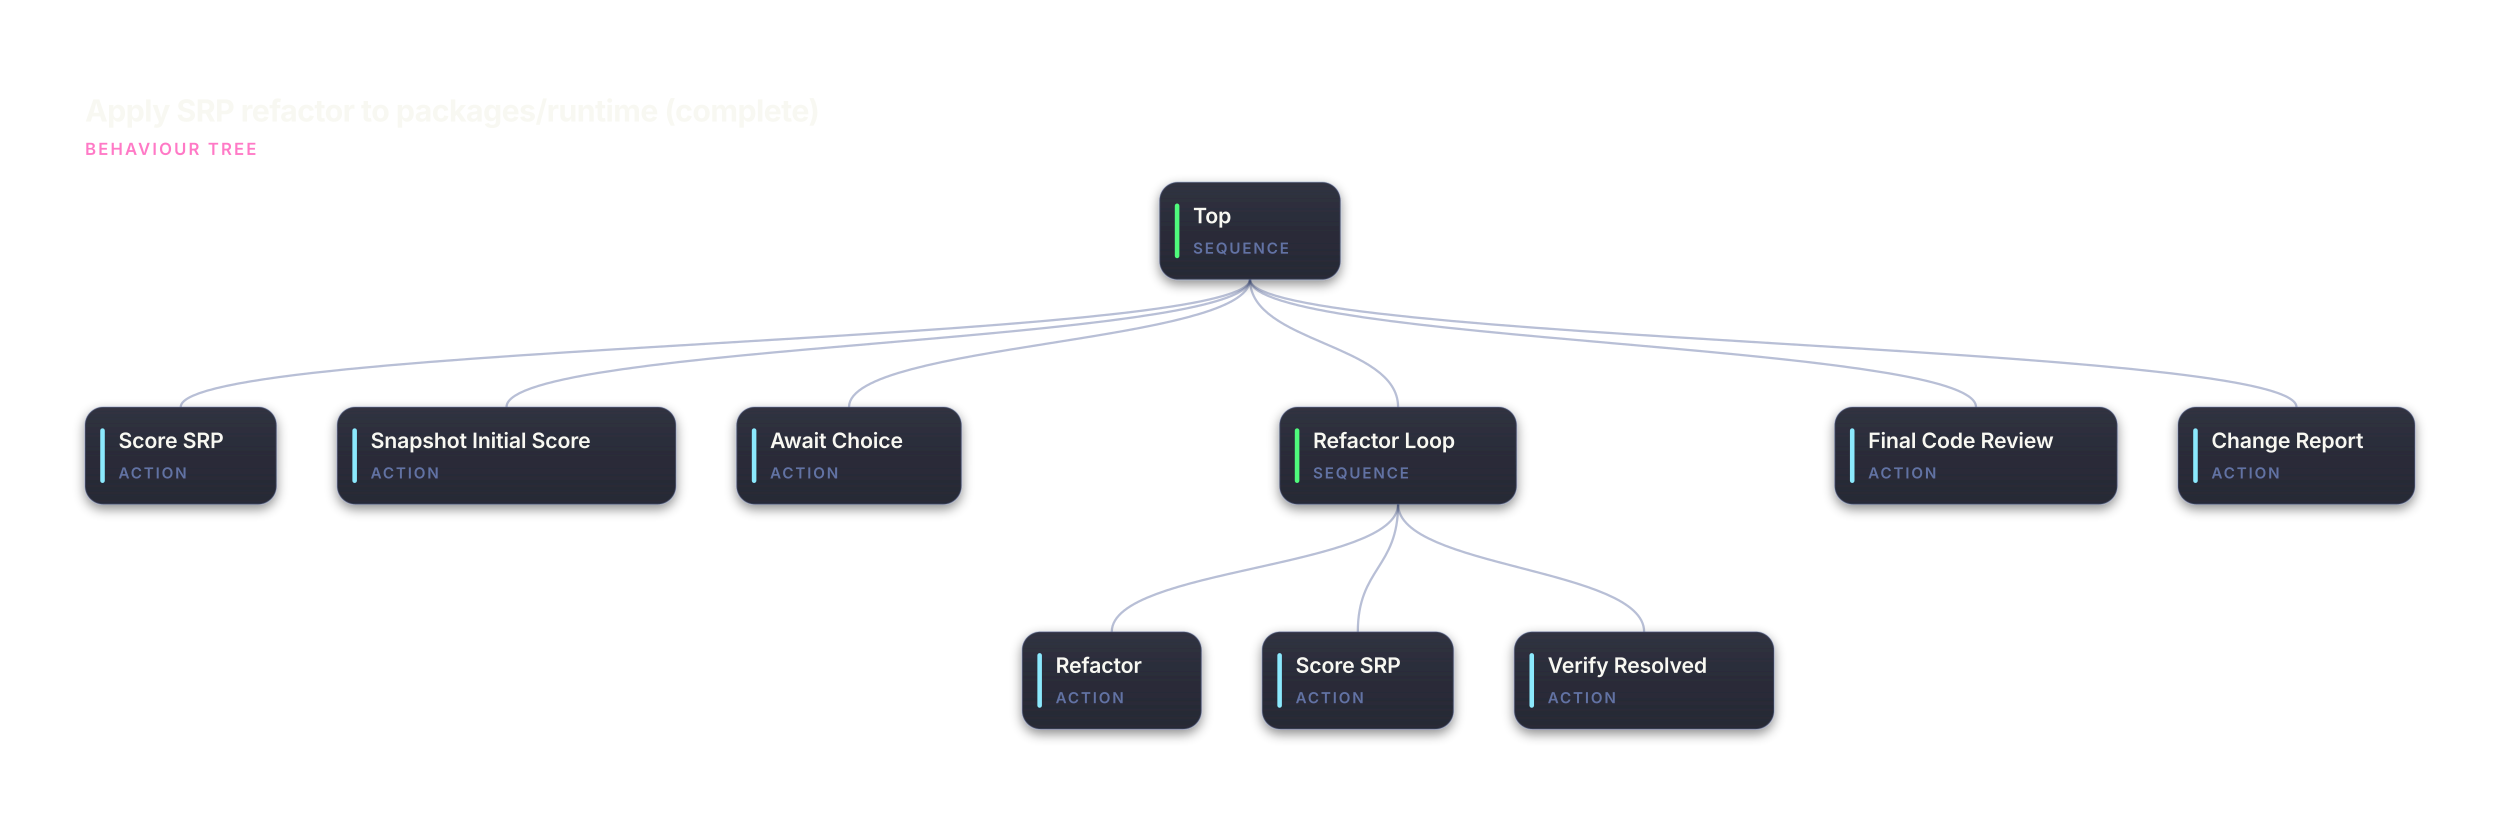
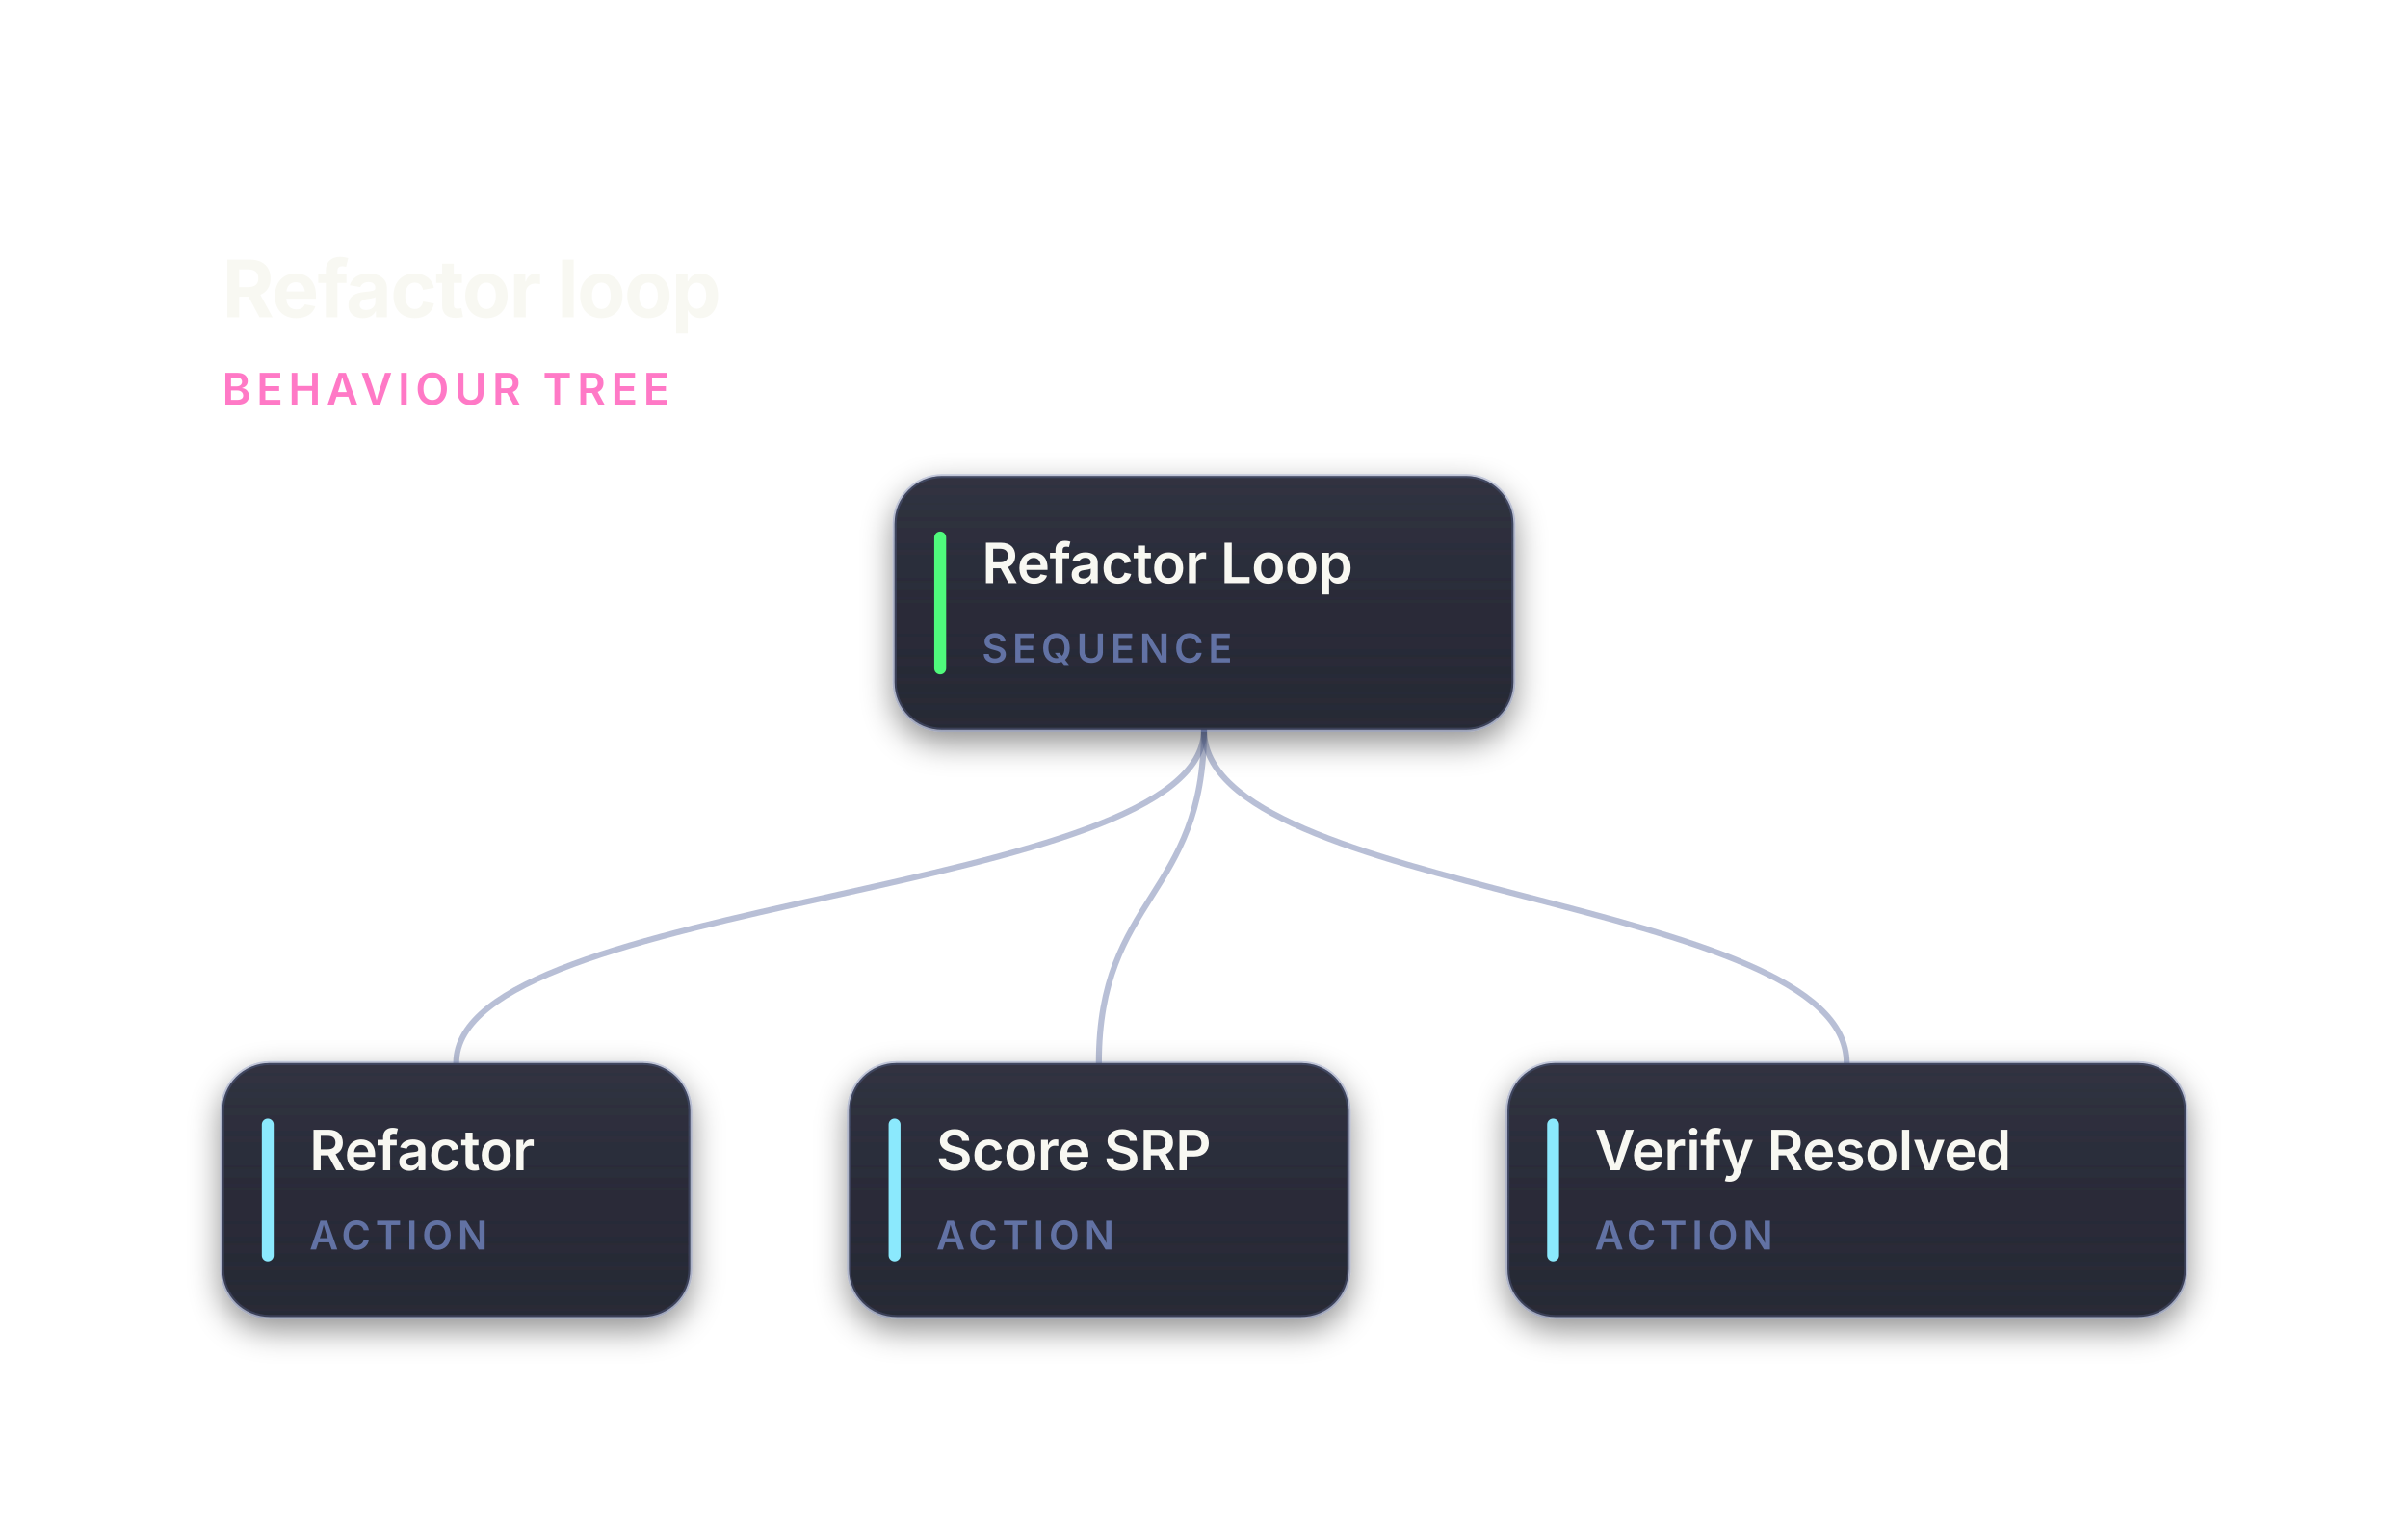
- <svg xmlns="http://www.w3.org/2000/svg" viewBox="0 0 1646 536" width="1646" height="536" font-family="&quot;Inter&quot;,&quot;SF Pro Text&quot;,-apple-system,BlinkMacSystemFont,&quot;Segoe UI&quot;,Roboto,sans-serif">
+ <svg xmlns="http://www.w3.org/2000/svg" viewBox="0 0 607 388" width="607" height="388" font-family="&quot;Inter&quot;,&quot;SF Pro Text&quot;,-apple-system,BlinkMacSystemFont,&quot;Segoe UI&quot;,Roboto,sans-serif">
  <defs>
    <linearGradient id="card-sheen" x1="0" y1="0" x2="0" y2="1">
      <stop offset="0" stop-color="#44475a" stop-opacity="0.55" />
      <stop offset="1" stop-color="#282a36" stop-opacity="0" />
    </linearGradient>
    <filter id="shadow" x="-20%" y="-20%" width="140%" height="160%">
      <feDropShadow dx="0" dy="3" stdDeviation="4" flood-color="#000000" flood-opacity="0.45" />
    </filter>
    <filter id="glow" x="-50%" y="-50%" width="200%" height="200%">
      <feDropShadow dx="0" dy="0" stdDeviation="6" flood-color="#f1fa8c" flood-opacity="0.55" />
      <feDropShadow dx="0" dy="3" stdDeviation="4" flood-color="#000000" flood-opacity="0.45" />
    </filter>
    <filter id="ring-glow" x="-30%" y="-30%" width="160%" height="160%">
      <feDropShadow dx="0" dy="0" stdDeviation="8" flood-color="#ff79c6" flood-opacity="0.9" />
      <feDropShadow dx="0" dy="0" stdDeviation="3" flood-color="#ff79c6" flood-opacity="0.9" />
    </filter>
  </defs>
-   <text x="56" y="80" font-size="20" font-weight="700" fill="#f8f8f2" letter-spacing="-0.4">Apply SRP refactor to packages/runtime (complete)</text>
+   <text x="56" y="80" font-size="20" font-weight="700" fill="#f8f8f2" letter-spacing="-0.4">Refactor loop</text>
  <text x="56" y="102" font-size="11" font-weight="600" fill="#ff79c6" letter-spacing="1.4">BEHAVIOUR TREE</text>
-   <path d="M 823 184 C 823 226, 119 226, 119 268" fill="none" stroke="rgba(98,114,164,0.45)" stroke-width="1.5" stroke-linecap="round" />
-   <path d="M 823 184 C 823 226, 333.5 226, 333.5 268" fill="none" stroke="rgba(98,114,164,0.45)" stroke-width="1.5" stroke-linecap="round" />
-   <path d="M 823 184 C 823 226, 559 226, 559 268" fill="none" stroke="rgba(98,114,164,0.45)" stroke-width="1.5" stroke-linecap="round" />
-   <path d="M 823 184 C 823 226, 920.5 226, 920.5 268" fill="none" stroke="rgba(98,114,164,0.45)" stroke-width="1.5" stroke-linecap="round" />
-   <path d="M 920.5 332 C 920.5 374, 732 374, 732 416" fill="none" stroke="rgba(98,114,164,0.45)" stroke-width="1.5" stroke-linecap="round" />
-   <path d="M 920.5 332 C 920.5 374, 894 374, 894 416" fill="none" stroke="rgba(98,114,164,0.45)" stroke-width="1.5" stroke-linecap="round" />
-   <path d="M 920.5 332 C 920.5 374, 1082.5 374, 1082.5 416" fill="none" stroke="rgba(98,114,164,0.45)" stroke-width="1.5" stroke-linecap="round" />
-   <path d="M 823 184 C 823 226, 1301 226, 1301 268" fill="none" stroke="rgba(98,114,164,0.45)" stroke-width="1.5" stroke-linecap="round" />
-   <path d="M 823 184 C 823 226, 1512 226, 1512 268" fill="none" stroke="rgba(98,114,164,0.45)" stroke-width="1.5" stroke-linecap="round" />
+   <path d="M 303.5 184 C 303.5 226, 115 226, 115 268" fill="none" stroke="rgba(98,114,164,0.45)" stroke-width="1.5" stroke-linecap="round" />
+   <path d="M 303.5 184 C 303.5 226, 277 226, 277 268" fill="none" stroke="rgba(98,114,164,0.45)" stroke-width="1.5" stroke-linecap="round" />
+   <path d="M 303.5 184 C 303.5 226, 465.5 226, 465.5 268" fill="none" stroke="rgba(98,114,164,0.45)" stroke-width="1.5" stroke-linecap="round" />
  <g filter="url(#shadow)">
-     <rect x="56" y="268" width="126" height="64" rx="12" fill="#282a36" />
-     <rect x="56" y="268" width="126" height="64" rx="12" fill="url(#card-sheen)" opacity="0.55" />
-     <rect x="56" y="268" width="126" height="64" rx="12" fill="none" stroke="rgba(98,114,164,0.32)" stroke-width="1" />
+     <rect x="56" y="268" width="118" height="64" rx="12" fill="#282a36" />
+     <rect x="56" y="268" width="118" height="64" rx="12" fill="url(#card-sheen)" opacity="0.55" />
+     <rect x="56" y="268" width="118" height="64" rx="12" fill="none" stroke="rgba(98,114,164,0.32)" stroke-width="1" />
    <rect x="66" y="282" width="3" height="36" rx="1.5" fill="#8be9fd" />
-     <text x="78" y="295" font-size="14" font-weight="600" fill="#f8f8f2" letter-spacing="-0.1">Score SRP</text>
+     <text x="78" y="295" font-size="14" font-weight="600" fill="#f8f8f2" letter-spacing="-0.1">Refactor</text>
    <text x="78" y="315" font-size="10" font-weight="600" fill="#6272a4" letter-spacing="1.2">ACTION</text>
  </g>
  <g filter="url(#shadow)">
-     <rect x="222" y="268" width="223" height="64" rx="12" fill="#282a36" />
-     <rect x="222" y="268" width="223" height="64" rx="12" fill="url(#card-sheen)" opacity="0.55" />
-     <rect x="222" y="268" width="223" height="64" rx="12" fill="none" stroke="rgba(98,114,164,0.32)" stroke-width="1" />
-     <rect x="232" y="282" width="3" height="36" rx="1.5" fill="#8be9fd" />
-     <text x="244" y="295" font-size="14" font-weight="600" fill="#f8f8f2" letter-spacing="-0.1">Snapshot Initial Score</text>
-     <text x="244" y="315" font-size="10" font-weight="600" fill="#6272a4" letter-spacing="1.2">ACTION</text>
+     <rect x="214" y="268" width="126" height="64" rx="12" fill="#282a36" />
+     <rect x="214" y="268" width="126" height="64" rx="12" fill="url(#card-sheen)" opacity="0.55" />
+     <rect x="214" y="268" width="126" height="64" rx="12" fill="none" stroke="rgba(98,114,164,0.32)" stroke-width="1" />
+     <rect x="224" y="282" width="3" height="36" rx="1.5" fill="#8be9fd" />
+     <text x="236" y="295" font-size="14" font-weight="600" fill="#f8f8f2" letter-spacing="-0.1">Score SRP</text>
+     <text x="236" y="315" font-size="10" font-weight="600" fill="#6272a4" letter-spacing="1.2">ACTION</text>
  </g>
  <g filter="url(#shadow)">
-     <rect x="485" y="268" width="148" height="64" rx="12" fill="#282a36" />
-     <rect x="485" y="268" width="148" height="64" rx="12" fill="url(#card-sheen)" opacity="0.55" />
-     <rect x="485" y="268" width="148" height="64" rx="12" fill="none" stroke="rgba(98,114,164,0.32)" stroke-width="1" />
-     <rect x="495" y="282" width="3" height="36" rx="1.5" fill="#8be9fd" />
-     <text x="507" y="295" font-size="14" font-weight="600" fill="#f8f8f2" letter-spacing="-0.1">Await Choice</text>
-     <text x="507" y="315" font-size="10" font-weight="600" fill="#6272a4" letter-spacing="1.2">ACTION</text>
+     <rect x="380" y="268" width="171" height="64" rx="12" fill="#282a36" />
+     <rect x="380" y="268" width="171" height="64" rx="12" fill="url(#card-sheen)" opacity="0.55" />
+     <rect x="380" y="268" width="171" height="64" rx="12" fill="none" stroke="rgba(98,114,164,0.32)" stroke-width="1" />
+     <rect x="390" y="282" width="3" height="36" rx="1.5" fill="#8be9fd" />
+     <text x="402" y="295" font-size="14" font-weight="600" fill="#f8f8f2" letter-spacing="-0.1">Verify Resolved</text>
+     <text x="402" y="315" font-size="10" font-weight="600" fill="#6272a4" letter-spacing="1.2">ACTION</text>
  </g>
  <g filter="url(#shadow)">
-     <rect x="673" y="416" width="118" height="64" rx="12" fill="#282a36" />
-     <rect x="673" y="416" width="118" height="64" rx="12" fill="url(#card-sheen)" opacity="0.55" />
-     <rect x="673" y="416" width="118" height="64" rx="12" fill="none" stroke="rgba(98,114,164,0.32)" stroke-width="1" />
-     <rect x="683" y="430" width="3" height="36" rx="1.5" fill="#8be9fd" />
-     <text x="695" y="443" font-size="14" font-weight="600" fill="#f8f8f2" letter-spacing="-0.1">Refactor</text>
-     <text x="695" y="463" font-size="10" font-weight="600" fill="#6272a4" letter-spacing="1.2">ACTION</text>
+     <rect x="225.5" y="120" width="156" height="64" rx="12" fill="#282a36" />
+     <rect x="225.5" y="120" width="156" height="64" rx="12" fill="url(#card-sheen)" opacity="0.55" />
+     <rect x="225.5" y="120" width="156" height="64" rx="12" fill="none" stroke="rgba(98,114,164,0.32)" stroke-width="1" />
+     <rect x="235.5" y="134" width="3" height="36" rx="1.5" fill="#50fa7b" />
+     <text x="247.5" y="147" font-size="14" font-weight="600" fill="#f8f8f2" letter-spacing="-0.1">Refactor Loop</text>
+     <text x="247.5" y="167" font-size="10" font-weight="600" fill="#6272a4" letter-spacing="1.2">SEQUENCE</text>
  </g>
-   <g filter="url(#shadow)">
-     <rect x="831" y="416" width="126" height="64" rx="12" fill="#282a36" />
-     <rect x="831" y="416" width="126" height="64" rx="12" fill="url(#card-sheen)" opacity="0.55" />
-     <rect x="831" y="416" width="126" height="64" rx="12" fill="none" stroke="rgba(98,114,164,0.32)" stroke-width="1" />
-     <rect x="841" y="430" width="3" height="36" rx="1.5" fill="#8be9fd" />
-     <text x="853" y="443" font-size="14" font-weight="600" fill="#f8f8f2" letter-spacing="-0.1">Score SRP</text>
-     <text x="853" y="463" font-size="10" font-weight="600" fill="#6272a4" letter-spacing="1.2">ACTION</text>
-   </g>
-   <g filter="url(#shadow)">
-     <rect x="997" y="416" width="171" height="64" rx="12" fill="#282a36" />
-     <rect x="997" y="416" width="171" height="64" rx="12" fill="url(#card-sheen)" opacity="0.55" />
-     <rect x="997" y="416" width="171" height="64" rx="12" fill="none" stroke="rgba(98,114,164,0.32)" stroke-width="1" />
-     <rect x="1007" y="430" width="3" height="36" rx="1.5" fill="#8be9fd" />
-     <text x="1019" y="443" font-size="14" font-weight="600" fill="#f8f8f2" letter-spacing="-0.1">Verify Resolved</text>
-     <text x="1019" y="463" font-size="10" font-weight="600" fill="#6272a4" letter-spacing="1.2">ACTION</text>
-   </g>
-   <g filter="url(#shadow)">
-     <rect x="842.5" y="268" width="156" height="64" rx="12" fill="#282a36" />
-     <rect x="842.5" y="268" width="156" height="64" rx="12" fill="url(#card-sheen)" opacity="0.55" />
-     <rect x="842.5" y="268" width="156" height="64" rx="12" fill="none" stroke="rgba(98,114,164,0.32)" stroke-width="1" />
-     <rect x="852.5" y="282" width="3" height="36" rx="1.5" fill="#50fa7b" />
-     <text x="864.5" y="295" font-size="14" font-weight="600" fill="#f8f8f2" letter-spacing="-0.1">Refactor Loop</text>
-     <text x="864.5" y="315" font-size="10" font-weight="600" fill="#6272a4" letter-spacing="1.2">SEQUENCE</text>
-   </g>
-   <g filter="url(#shadow)">
-     <rect x="1208" y="268" width="186" height="64" rx="12" fill="#282a36" />
-     <rect x="1208" y="268" width="186" height="64" rx="12" fill="url(#card-sheen)" opacity="0.55" />
-     <rect x="1208" y="268" width="186" height="64" rx="12" fill="none" stroke="rgba(98,114,164,0.32)" stroke-width="1" />
-     <rect x="1218" y="282" width="3" height="36" rx="1.5" fill="#8be9fd" />
-     <text x="1230" y="295" font-size="14" font-weight="600" fill="#f8f8f2" letter-spacing="-0.1">Final Code Review</text>
-     <text x="1230" y="315" font-size="10" font-weight="600" fill="#6272a4" letter-spacing="1.2">ACTION</text>
-   </g>
-   <g filter="url(#shadow)">
-     <rect x="1434" y="268" width="156" height="64" rx="12" fill="#282a36" />
-     <rect x="1434" y="268" width="156" height="64" rx="12" fill="url(#card-sheen)" opacity="0.55" />
-     <rect x="1434" y="268" width="156" height="64" rx="12" fill="none" stroke="rgba(98,114,164,0.32)" stroke-width="1" />
-     <rect x="1444" y="282" width="3" height="36" rx="1.5" fill="#8be9fd" />
-     <text x="1456" y="295" font-size="14" font-weight="600" fill="#f8f8f2" letter-spacing="-0.1">Change Report</text>
-     <text x="1456" y="315" font-size="10" font-weight="600" fill="#6272a4" letter-spacing="1.2">ACTION</text>
-   </g>
-   <g filter="url(#shadow)">
-     <rect x="763.5" y="120" width="119" height="64" rx="12" fill="#282a36" />
-     <rect x="763.5" y="120" width="119" height="64" rx="12" fill="url(#card-sheen)" opacity="0.55" />
-     <rect x="763.5" y="120" width="119" height="64" rx="12" fill="none" stroke="rgba(98,114,164,0.32)" stroke-width="1" />
-     <rect x="773.5" y="134" width="3" height="36" rx="1.5" fill="#50fa7b" />
-     <text x="785.5" y="147" font-size="14" font-weight="600" fill="#f8f8f2" letter-spacing="-0.1">Top</text>
-     <text x="785.5" y="167" font-size="10" font-weight="600" fill="#6272a4" letter-spacing="1.2">SEQUENCE</text>
-   </g>
-   <rect x="755.5" y="112" width="135" height="80" rx="20" fill="none" stroke="#ff79c6" stroke-width="3" opacity="0" filter="url(#ring-glow)">
-     <animate attributeName="opacity" values="0;0;1;0;0" keyTimes="0;0.011;0.036;0.061;1" dur="14.00s" repeatCount="indefinite" />
+   <rect x="217.5" y="112" width="172" height="80" rx="20" fill="none" stroke="#ff79c6" stroke-width="3" opacity="0" filter="url(#ring-glow)">
+     <animate attributeName="opacity" values="0;0;1;0;0" keyTimes="0;0;0;0.029;1" dur="12.00s" repeatCount="indefinite" />
  </rect>
-   <rect x="48" y="260" width="142" height="80" rx="20" fill="none" stroke="#ff79c6" stroke-width="3" opacity="0" filter="url(#ring-glow)">
-     <animate attributeName="opacity" values="0;0;1;0;0" keyTimes="0;0.068;0.093;0.118;1" dur="14.00s" repeatCount="indefinite" />
+   <rect x="217.5" y="112" width="172" height="80" rx="20" fill="none" stroke="#ff79c6" stroke-width="3" opacity="0" filter="url(#ring-glow)">
+     <animate attributeName="opacity" values="0;0;1;0;0" keyTimes="0;0.321;0.35;0.379;1" dur="12.00s" repeatCount="indefinite" />
  </rect>
-   <rect x="214" y="260" width="239" height="80" rx="20" fill="none" stroke="#ff79c6" stroke-width="3" opacity="0" filter="url(#ring-glow)">
-     <animate attributeName="opacity" values="0;0;1;0;0" keyTimes="0;0.125;0.15;0.175;1" dur="14.00s" repeatCount="indefinite" />
+   <rect x="217.5" y="112" width="172" height="80" rx="20" fill="none" stroke="#ff79c6" stroke-width="3" opacity="0" filter="url(#ring-glow)">
+     <animate attributeName="opacity" values="0;0;1;0;0" keyTimes="0;0.354;0.383;0.412;1" dur="12.00s" repeatCount="indefinite" />
  </rect>
-   <rect x="477" y="260" width="164" height="80" rx="20" fill="none" stroke="#ff79c6" stroke-width="3" opacity="0" filter="url(#ring-glow)">
-     <animate attributeName="opacity" values="0;0;1;0;0" keyTimes="0;0.182;0.207;0.232;1" dur="14.00s" repeatCount="indefinite" />
+   <rect x="217.5" y="112" width="172" height="80" rx="20" fill="none" stroke="#ff79c6" stroke-width="3" opacity="0" filter="url(#ring-glow)">
+     <animate attributeName="opacity" values="0;0;1;0;0" keyTimes="0;0.671;0.7;0.729;1" dur="12.00s" repeatCount="indefinite" />
  </rect>
-   <rect x="834.5" y="260" width="172" height="80" rx="20" fill="none" stroke="#ff79c6" stroke-width="3" opacity="0" filter="url(#ring-glow)">
-     <animate attributeName="opacity" values="0;0;1;0;0" keyTimes="0;0.239;0.264;0.289;1" dur="14.00s" repeatCount="indefinite" />
+   <rect x="48" y="260" width="134" height="80" rx="20" fill="none" stroke="#ff79c6" stroke-width="3" opacity="0" filter="url(#ring-glow)">
+     <animate attributeName="opacity" values="0;0;1;0;0" keyTimes="0;0.021;0.05;0.079;1" dur="12.00s" repeatCount="indefinite" />
  </rect>
-   <rect x="665" y="408" width="134" height="80" rx="20" fill="none" stroke="#ff79c6" stroke-width="3" opacity="0" filter="url(#ring-glow)">
-     <animate attributeName="opacity" values="0;0;1;0;0" keyTimes="0;0.296;0.321;0.346;1" dur="14.00s" repeatCount="indefinite" />
+   <rect x="48" y="260" width="134" height="80" rx="20" fill="none" stroke="#ff79c6" stroke-width="3" opacity="0" filter="url(#ring-glow)">
+     <animate attributeName="opacity" values="0;0;1;0;0" keyTimes="0;0.404;0.433;0.463;1" dur="12.00s" repeatCount="indefinite" />
  </rect>
-   <rect x="665" y="408" width="134" height="80" rx="20" fill="none" stroke="#ff79c6" stroke-width="3" opacity="0" filter="url(#ring-glow)">
-     <animate attributeName="opacity" values="0;0;1;0;0" keyTimes="0;0.525;0.55;0.575;1" dur="14.00s" repeatCount="indefinite" />
+   <rect x="206" y="260" width="142" height="80" rx="20" fill="none" stroke="#ff79c6" stroke-width="3" opacity="0" filter="url(#ring-glow)">
+     <animate attributeName="opacity" values="0;0;1;0;0" keyTimes="0;0.121;0.15;0.179;1" dur="12.00s" repeatCount="indefinite" />
  </rect>
-   <rect x="823" y="408" width="142" height="80" rx="20" fill="none" stroke="#ff79c6" stroke-width="3" opacity="0" filter="url(#ring-glow)">
-     <animate attributeName="opacity" values="0;0;1;0;0" keyTimes="0;0.354;0.379;0.404;1" dur="14.00s" repeatCount="indefinite" />
+   <rect x="206" y="260" width="142" height="80" rx="20" fill="none" stroke="#ff79c6" stroke-width="3" opacity="0" filter="url(#ring-glow)">
+     <animate attributeName="opacity" values="0;0;1;0;0" keyTimes="0;0.504;0.533;0.562;1" dur="12.00s" repeatCount="indefinite" />
  </rect>
-   <rect x="823" y="408" width="142" height="80" rx="20" fill="none" stroke="#ff79c6" stroke-width="3" opacity="0" filter="url(#ring-glow)">
-     <animate attributeName="opacity" values="0;0;1;0;0" keyTimes="0;0.582;0.607;0.632;1" dur="14.00s" repeatCount="indefinite" />
+   <rect x="372" y="260" width="187" height="80" rx="20" fill="none" stroke="#ff79c6" stroke-width="3" opacity="0" filter="url(#ring-glow)">
+     <animate attributeName="opacity" values="0;0;1;0;0" keyTimes="0;0.221;0.25;0.279;1" dur="12.00s" repeatCount="indefinite" />
  </rect>
-   <rect x="989" y="408" width="187" height="80" rx="20" fill="none" stroke="#ff79c6" stroke-width="3" opacity="0" filter="url(#ring-glow)">
-     <animate attributeName="opacity" values="0;0;1;0;0" keyTimes="0;0.411;0.436;0.461;1" dur="14.00s" repeatCount="indefinite" />
+   <rect x="372" y="260" width="187" height="80" rx="20" fill="none" stroke="#ff79c6" stroke-width="3" opacity="0" filter="url(#ring-glow)">
+     <animate attributeName="opacity" values="0;0;1;0;0" keyTimes="0;0.604;0.633;0.662;1" dur="12.00s" repeatCount="indefinite" />
  </rect>
-   <rect x="989" y="408" width="187" height="80" rx="20" fill="none" stroke="#ff79c6" stroke-width="3" opacity="0" filter="url(#ring-glow)">
-     <animate attributeName="opacity" values="0;0;1;0;0" keyTimes="0;0.639;0.664;0.689;1" dur="14.00s" repeatCount="indefinite" />
-   </rect>
-   <rect x="1200" y="260" width="202" height="80" rx="20" fill="none" stroke="#ff79c6" stroke-width="3" opacity="0" filter="url(#ring-glow)">
-     <animate attributeName="opacity" values="0;0;1;0;0" keyTimes="0;0.732;0.757;0.782;1" dur="14.00s" repeatCount="indefinite" />
-   </rect>
-   <rect x="1426" y="260" width="172" height="80" rx="20" fill="none" stroke="#ff79c6" stroke-width="3" opacity="0" filter="url(#ring-glow)">
-     <animate attributeName="opacity" values="0;0;1;0;0" keyTimes="0;0.789;0.814;0.839;1" dur="14.00s" repeatCount="indefinite" />
-   </rect>
-   <rect x="763.5" y="120" width="119" height="64" rx="12" fill="none" stroke="#ffb86c" stroke-width="1.4" opacity="0">
-     <animate attributeName="opacity" values="0;0;1;1;0;0;0" keyTimes="0;0.036;0.054;0.85;0.868;0.995;1" dur="14.00s" repeatCount="indefinite" />
+   <rect x="225.5" y="120" width="156" height="64" rx="12" fill="none" stroke="#ffb86c" stroke-width="1.4" opacity="0">
+     <animate attributeName="opacity" values="0;0;1;1;0;0;1;1;0;0;0" keyTimes="0;0;0.021;0.35;0.371;0.383;0.404;0.7;0.721;0.995;1" dur="12.00s" repeatCount="indefinite" />
  </rect>
  <g opacity="0">
-     <circle cx="866.5" cy="136" r="9" fill="#ffb86c" opacity="0.18">
+     <circle cx="365.5" cy="136" r="9" fill="#ffb86c" opacity="0.18">
      <animate attributeName="r" values="6;11;6" dur="1.6s" repeatCount="indefinite" />
      <animate attributeName="opacity" values="0.35;0;0.35" dur="1.6s" repeatCount="indefinite" />
    </circle>
-     <circle cx="866.5" cy="136" r="5" fill="#ffb86c" />
-     <animate attributeName="opacity" values="0;0;1;1;0;0;0" keyTimes="0;0.036;0.054;0.85;0.868;0.995;1" dur="14.00s" repeatCount="indefinite" />
+     <circle cx="365.5" cy="136" r="5" fill="#ffb86c" />
+     <animate attributeName="opacity" values="0;0;1;1;0;0;1;1;0;0;0" keyTimes="0;0;0.021;0.35;0.371;0.383;0.404;0.7;0.721;0.995;1" dur="12.00s" repeatCount="indefinite" />
  </g>
-   <rect x="763.5" y="120" width="119" height="64" rx="12" fill="none" stroke="#50fa7b" stroke-width="1.4" opacity="0">
-     <animate attributeName="opacity" values="0;0;1;1;0" keyTimes="0;0.85;0.868;0.995;1" dur="14.00s" repeatCount="indefinite" />
+   <rect x="225.5" y="120" width="156" height="64" rx="12" fill="none" stroke="#50fa7b" stroke-width="1.4" opacity="0">
+     <animate attributeName="opacity" values="0;0;1;1;0" keyTimes="0;0.7;0.721;0.995;1" dur="12.00s" repeatCount="indefinite" />
  </rect>
  <g opacity="0">
-     <circle cx="866.5" cy="136" r="6" fill="#50fa7b" />
-     <path d="M 863.9 136.2 L 865.9 138.4 L 869.3 133.8" stroke="#1e1f29" stroke-width="1.6" fill="none" stroke-linecap="round" stroke-linejoin="round" />
-     <animate attributeName="opacity" values="0;0;1;1;0" keyTimes="0;0.85;0.868;0.995;1" dur="14.00s" repeatCount="indefinite" />
+     <circle cx="365.5" cy="136" r="6" fill="#50fa7b" />
+     <path d="M 362.9 136.2 L 364.9 138.4 L 368.3 133.8" stroke="#1e1f29" stroke-width="1.6" fill="none" stroke-linecap="round" stroke-linejoin="round" />
+     <animate attributeName="opacity" values="0;0;1;1;0" keyTimes="0;0.7;0.721;0.995;1" dur="12.00s" repeatCount="indefinite" />
  </g>
-   <rect x="56" y="268" width="126" height="64" rx="12" fill="none" stroke="#50fa7b" stroke-width="1.4" opacity="0">
-     <animate attributeName="opacity" values="0;0;1;1;0" keyTimes="0;0.093;0.111;0.995;1" dur="14.00s" repeatCount="indefinite" />
+   <rect x="56" y="268" width="118" height="64" rx="12" fill="none" stroke="#50fa7b" stroke-width="1.4" opacity="0">
+     <animate attributeName="opacity" values="0;0;1;1;0" keyTimes="0;0.05;0.071;0.995;1" dur="12.00s" repeatCount="indefinite" />
  </rect>
  <g opacity="0">
-     <circle cx="166" cy="284" r="6" fill="#50fa7b" />
-     <path d="M 163.4 284.2 L 165.4 286.4 L 168.8 281.8" stroke="#1e1f29" stroke-width="1.6" fill="none" stroke-linecap="round" stroke-linejoin="round" />
-     <animate attributeName="opacity" values="0;0;1;1;0" keyTimes="0;0.093;0.111;0.995;1" dur="14.00s" repeatCount="indefinite" />
+     <circle cx="158" cy="284" r="6" fill="#50fa7b" />
+     <path d="M 155.4 284.2 L 157.4 286.4 L 160.8 281.8" stroke="#1e1f29" stroke-width="1.6" fill="none" stroke-linecap="round" stroke-linejoin="round" />
+     <animate attributeName="opacity" values="0;0;1;1;0" keyTimes="0;0.05;0.071;0.995;1" dur="12.00s" repeatCount="indefinite" />
  </g>
-   <rect x="222" y="268" width="223" height="64" rx="12" fill="none" stroke="#50fa7b" stroke-width="1.4" opacity="0">
-     <animate attributeName="opacity" values="0;0;1;1;0" keyTimes="0;0.15;0.168;0.995;1" dur="14.00s" repeatCount="indefinite" />
+   <rect x="214" y="268" width="126" height="64" rx="12" fill="none" stroke="#50fa7b" stroke-width="1.4" opacity="0">
+     <animate attributeName="opacity" values="0;0;1;1;0" keyTimes="0;0.15;0.171;0.995;1" dur="12.00s" repeatCount="indefinite" />
  </rect>
  <g opacity="0">
-     <circle cx="429" cy="284" r="6" fill="#50fa7b" />
-     <path d="M 426.4 284.2 L 428.4 286.4 L 431.8 281.8" stroke="#1e1f29" stroke-width="1.6" fill="none" stroke-linecap="round" stroke-linejoin="round" />
-     <animate attributeName="opacity" values="0;0;1;1;0" keyTimes="0;0.15;0.168;0.995;1" dur="14.00s" repeatCount="indefinite" />
+     <circle cx="324" cy="284" r="6" fill="#50fa7b" />
+     <path d="M 321.4 284.2 L 323.4 286.4 L 326.8 281.8" stroke="#1e1f29" stroke-width="1.6" fill="none" stroke-linecap="round" stroke-linejoin="round" />
+     <animate attributeName="opacity" values="0;0;1;1;0" keyTimes="0;0.15;0.171;0.995;1" dur="12.00s" repeatCount="indefinite" />
  </g>
-   <rect x="485" y="268" width="148" height="64" rx="12" fill="none" stroke="#50fa7b" stroke-width="1.4" opacity="0">
-     <animate attributeName="opacity" values="0;0;1;1;0" keyTimes="0;0.207;0.225;0.995;1" dur="14.00s" repeatCount="indefinite" />
+   <rect x="380" y="268" width="171" height="64" rx="12" fill="none" stroke="#ff5555" stroke-width="1.4" opacity="0">
+     <animate attributeName="opacity" values="0;0;1;1;0;0;0" keyTimes="0;0.25;0.271;0.633;0.654;0.995;1" dur="12.00s" repeatCount="indefinite" />
  </rect>
  <g opacity="0">
-     <circle cx="617" cy="284" r="6" fill="#50fa7b" />
-     <path d="M 614.4 284.2 L 616.4 286.4 L 619.8 281.8" stroke="#1e1f29" stroke-width="1.6" fill="none" stroke-linecap="round" stroke-linejoin="round" />
-     <animate attributeName="opacity" values="0;0;1;1;0" keyTimes="0;0.207;0.225;0.995;1" dur="14.00s" repeatCount="indefinite" />
+     <circle cx="535" cy="284" r="6" fill="#ff5555" />
+     <path d="M 532.6 281.6 L 537.4 286.4 M 532.6 286.4 L 537.4 281.6" stroke="#1e1f29" stroke-width="1.6" stroke-linecap="round" />
+     <animate attributeName="opacity" values="0;0;1;1;0;0;0" keyTimes="0;0.25;0.271;0.633;0.654;0.995;1" dur="12.00s" repeatCount="indefinite" />
  </g>
-   <rect x="842.5" y="268" width="156" height="64" rx="12" fill="none" stroke="#ffb86c" stroke-width="1.4" opacity="0">
-     <animate attributeName="opacity" values="0;0;1;1;0;0;0" keyTimes="0;0.264;0.282;0.7;0.718;0.995;1" dur="14.00s" repeatCount="indefinite" />
+   <rect x="380" y="268" width="171" height="64" rx="12" fill="none" stroke="#50fa7b" stroke-width="1.4" opacity="0">
+     <animate attributeName="opacity" values="0;0;1;1;0" keyTimes="0;0.633;0.654;0.995;1" dur="12.00s" repeatCount="indefinite" />
  </rect>
  <g opacity="0">
-     <circle cx="982.5" cy="284" r="9" fill="#ffb86c" opacity="0.18">
-       <animate attributeName="r" values="6;11;6" dur="1.6s" repeatCount="indefinite" />
-       <animate attributeName="opacity" values="0.35;0;0.35" dur="1.6s" repeatCount="indefinite" />
-     </circle>
-     <circle cx="982.5" cy="284" r="5" fill="#ffb86c" />
-     <animate attributeName="opacity" values="0;0;1;1;0;0;0" keyTimes="0;0.264;0.282;0.7;0.718;0.995;1" dur="14.00s" repeatCount="indefinite" />
-   </g>
-   <rect x="842.5" y="268" width="156" height="64" rx="12" fill="none" stroke="#50fa7b" stroke-width="1.4" opacity="0">
-     <animate attributeName="opacity" values="0;0;1;1;0" keyTimes="0;0.7;0.718;0.995;1" dur="14.00s" repeatCount="indefinite" />
-   </rect>
-   <g opacity="0">
-     <circle cx="982.5" cy="284" r="6" fill="#50fa7b" />
-     <path d="M 979.9 284.2 L 981.9 286.4 L 985.3 281.8" stroke="#1e1f29" stroke-width="1.6" fill="none" stroke-linecap="round" stroke-linejoin="round" />
-     <animate attributeName="opacity" values="0;0;1;1;0" keyTimes="0;0.7;0.718;0.995;1" dur="14.00s" repeatCount="indefinite" />
-   </g>
-   <rect x="673" y="416" width="118" height="64" rx="12" fill="none" stroke="#50fa7b" stroke-width="1.4" opacity="0">
-     <animate attributeName="opacity" values="0;0;1;1;0;0;1;1;0" keyTimes="0;0.321;0.339;0.493;0.511;0.55;0.568;0.995;1" dur="14.00s" repeatCount="indefinite" />
-   </rect>
-   <g opacity="0">
-     <circle cx="775" cy="432" r="6" fill="#50fa7b" />
-     <path d="M 772.4 432.2 L 774.4 434.4 L 777.8 429.8" stroke="#1e1f29" stroke-width="1.6" fill="none" stroke-linecap="round" stroke-linejoin="round" />
-     <animate attributeName="opacity" values="0;0;1;1;0;0;1;1;0" keyTimes="0;0.321;0.339;0.493;0.511;0.55;0.568;0.995;1" dur="14.00s" repeatCount="indefinite" />
-   </g>
-   <rect x="831" y="416" width="126" height="64" rx="12" fill="none" stroke="#50fa7b" stroke-width="1.4" opacity="0">
-     <animate attributeName="opacity" values="0;0;1;1;0;0;1;1;0" keyTimes="0;0.379;0.396;0.493;0.511;0.607;0.625;0.995;1" dur="14.00s" repeatCount="indefinite" />
-   </rect>
-   <g opacity="0">
-     <circle cx="941" cy="432" r="6" fill="#50fa7b" />
-     <path d="M 938.4 432.2 L 940.4 434.4 L 943.8 429.8" stroke="#1e1f29" stroke-width="1.6" fill="none" stroke-linecap="round" stroke-linejoin="round" />
-     <animate attributeName="opacity" values="0;0;1;1;0;0;1;1;0" keyTimes="0;0.379;0.396;0.493;0.511;0.607;0.625;0.995;1" dur="14.00s" repeatCount="indefinite" />
-   </g>
-   <rect x="997" y="416" width="171" height="64" rx="12" fill="none" stroke="#ff5555" stroke-width="1.4" opacity="0">
-     <animate attributeName="opacity" values="0;0;1;1;0;0;0" keyTimes="0;0.436;0.454;0.493;0.511;0.995;1" dur="14.00s" repeatCount="indefinite" />
-   </rect>
-   <g opacity="0">
-     <circle cx="1152" cy="432" r="6" fill="#ff5555" />
-     <path d="M 1149.6 429.6 L 1154.4 434.4 M 1149.6 434.4 L 1154.4 429.6" stroke="#1e1f29" stroke-width="1.6" stroke-linecap="round" />
-     <animate attributeName="opacity" values="0;0;1;1;0;0;0" keyTimes="0;0.436;0.454;0.493;0.511;0.995;1" dur="14.00s" repeatCount="indefinite" />
-   </g>
-   <rect x="997" y="416" width="171" height="64" rx="12" fill="none" stroke="#50fa7b" stroke-width="1.4" opacity="0">
-     <animate attributeName="opacity" values="0;0;1;1;0" keyTimes="0;0.664;0.682;0.995;1" dur="14.00s" repeatCount="indefinite" />
-   </rect>
-   <g opacity="0">
-     <circle cx="1152" cy="432" r="6" fill="#50fa7b" />
-     <path d="M 1149.4 432.2 L 1151.4 434.4 L 1154.8 429.8" stroke="#1e1f29" stroke-width="1.6" fill="none" stroke-linecap="round" stroke-linejoin="round" />
-     <animate attributeName="opacity" values="0;0;1;1;0" keyTimes="0;0.664;0.682;0.995;1" dur="14.00s" repeatCount="indefinite" />
-   </g>
-   <rect x="1208" y="268" width="186" height="64" rx="12" fill="none" stroke="#50fa7b" stroke-width="1.4" opacity="0">
-     <animate attributeName="opacity" values="0;0;1;1;0" keyTimes="0;0.757;0.775;0.995;1" dur="14.00s" repeatCount="indefinite" />
-   </rect>
-   <g opacity="0">
-     <circle cx="1378" cy="284" r="6" fill="#50fa7b" />
-     <path d="M 1375.4 284.2 L 1377.4 286.4 L 1380.8 281.8" stroke="#1e1f29" stroke-width="1.6" fill="none" stroke-linecap="round" stroke-linejoin="round" />
-     <animate attributeName="opacity" values="0;0;1;1;0" keyTimes="0;0.757;0.775;0.995;1" dur="14.00s" repeatCount="indefinite" />
-   </g>
-   <rect x="1434" y="268" width="156" height="64" rx="12" fill="none" stroke="#50fa7b" stroke-width="1.4" opacity="0">
-     <animate attributeName="opacity" values="0;0;1;1;0" keyTimes="0;0.814;0.832;0.995;1" dur="14.00s" repeatCount="indefinite" />
-   </rect>
-   <g opacity="0">
-     <circle cx="1574" cy="284" r="6" fill="#50fa7b" />
-     <path d="M 1571.4 284.2 L 1573.4 286.4 L 1576.8 281.8" stroke="#1e1f29" stroke-width="1.6" fill="none" stroke-linecap="round" stroke-linejoin="round" />
-     <animate attributeName="opacity" values="0;0;1;1;0" keyTimes="0;0.814;0.832;0.995;1" dur="14.00s" repeatCount="indefinite" />
+     <circle cx="535" cy="284" r="6" fill="#50fa7b" />
+     <path d="M 532.4 284.2 L 534.4 286.4 L 537.8 281.8" stroke="#1e1f29" stroke-width="1.6" fill="none" stroke-linecap="round" stroke-linejoin="round" />
+     <animate attributeName="opacity" values="0;0;1;1;0" keyTimes="0;0.633;0.654;0.995;1" dur="12.00s" repeatCount="indefinite" />
  </g>
</svg>
